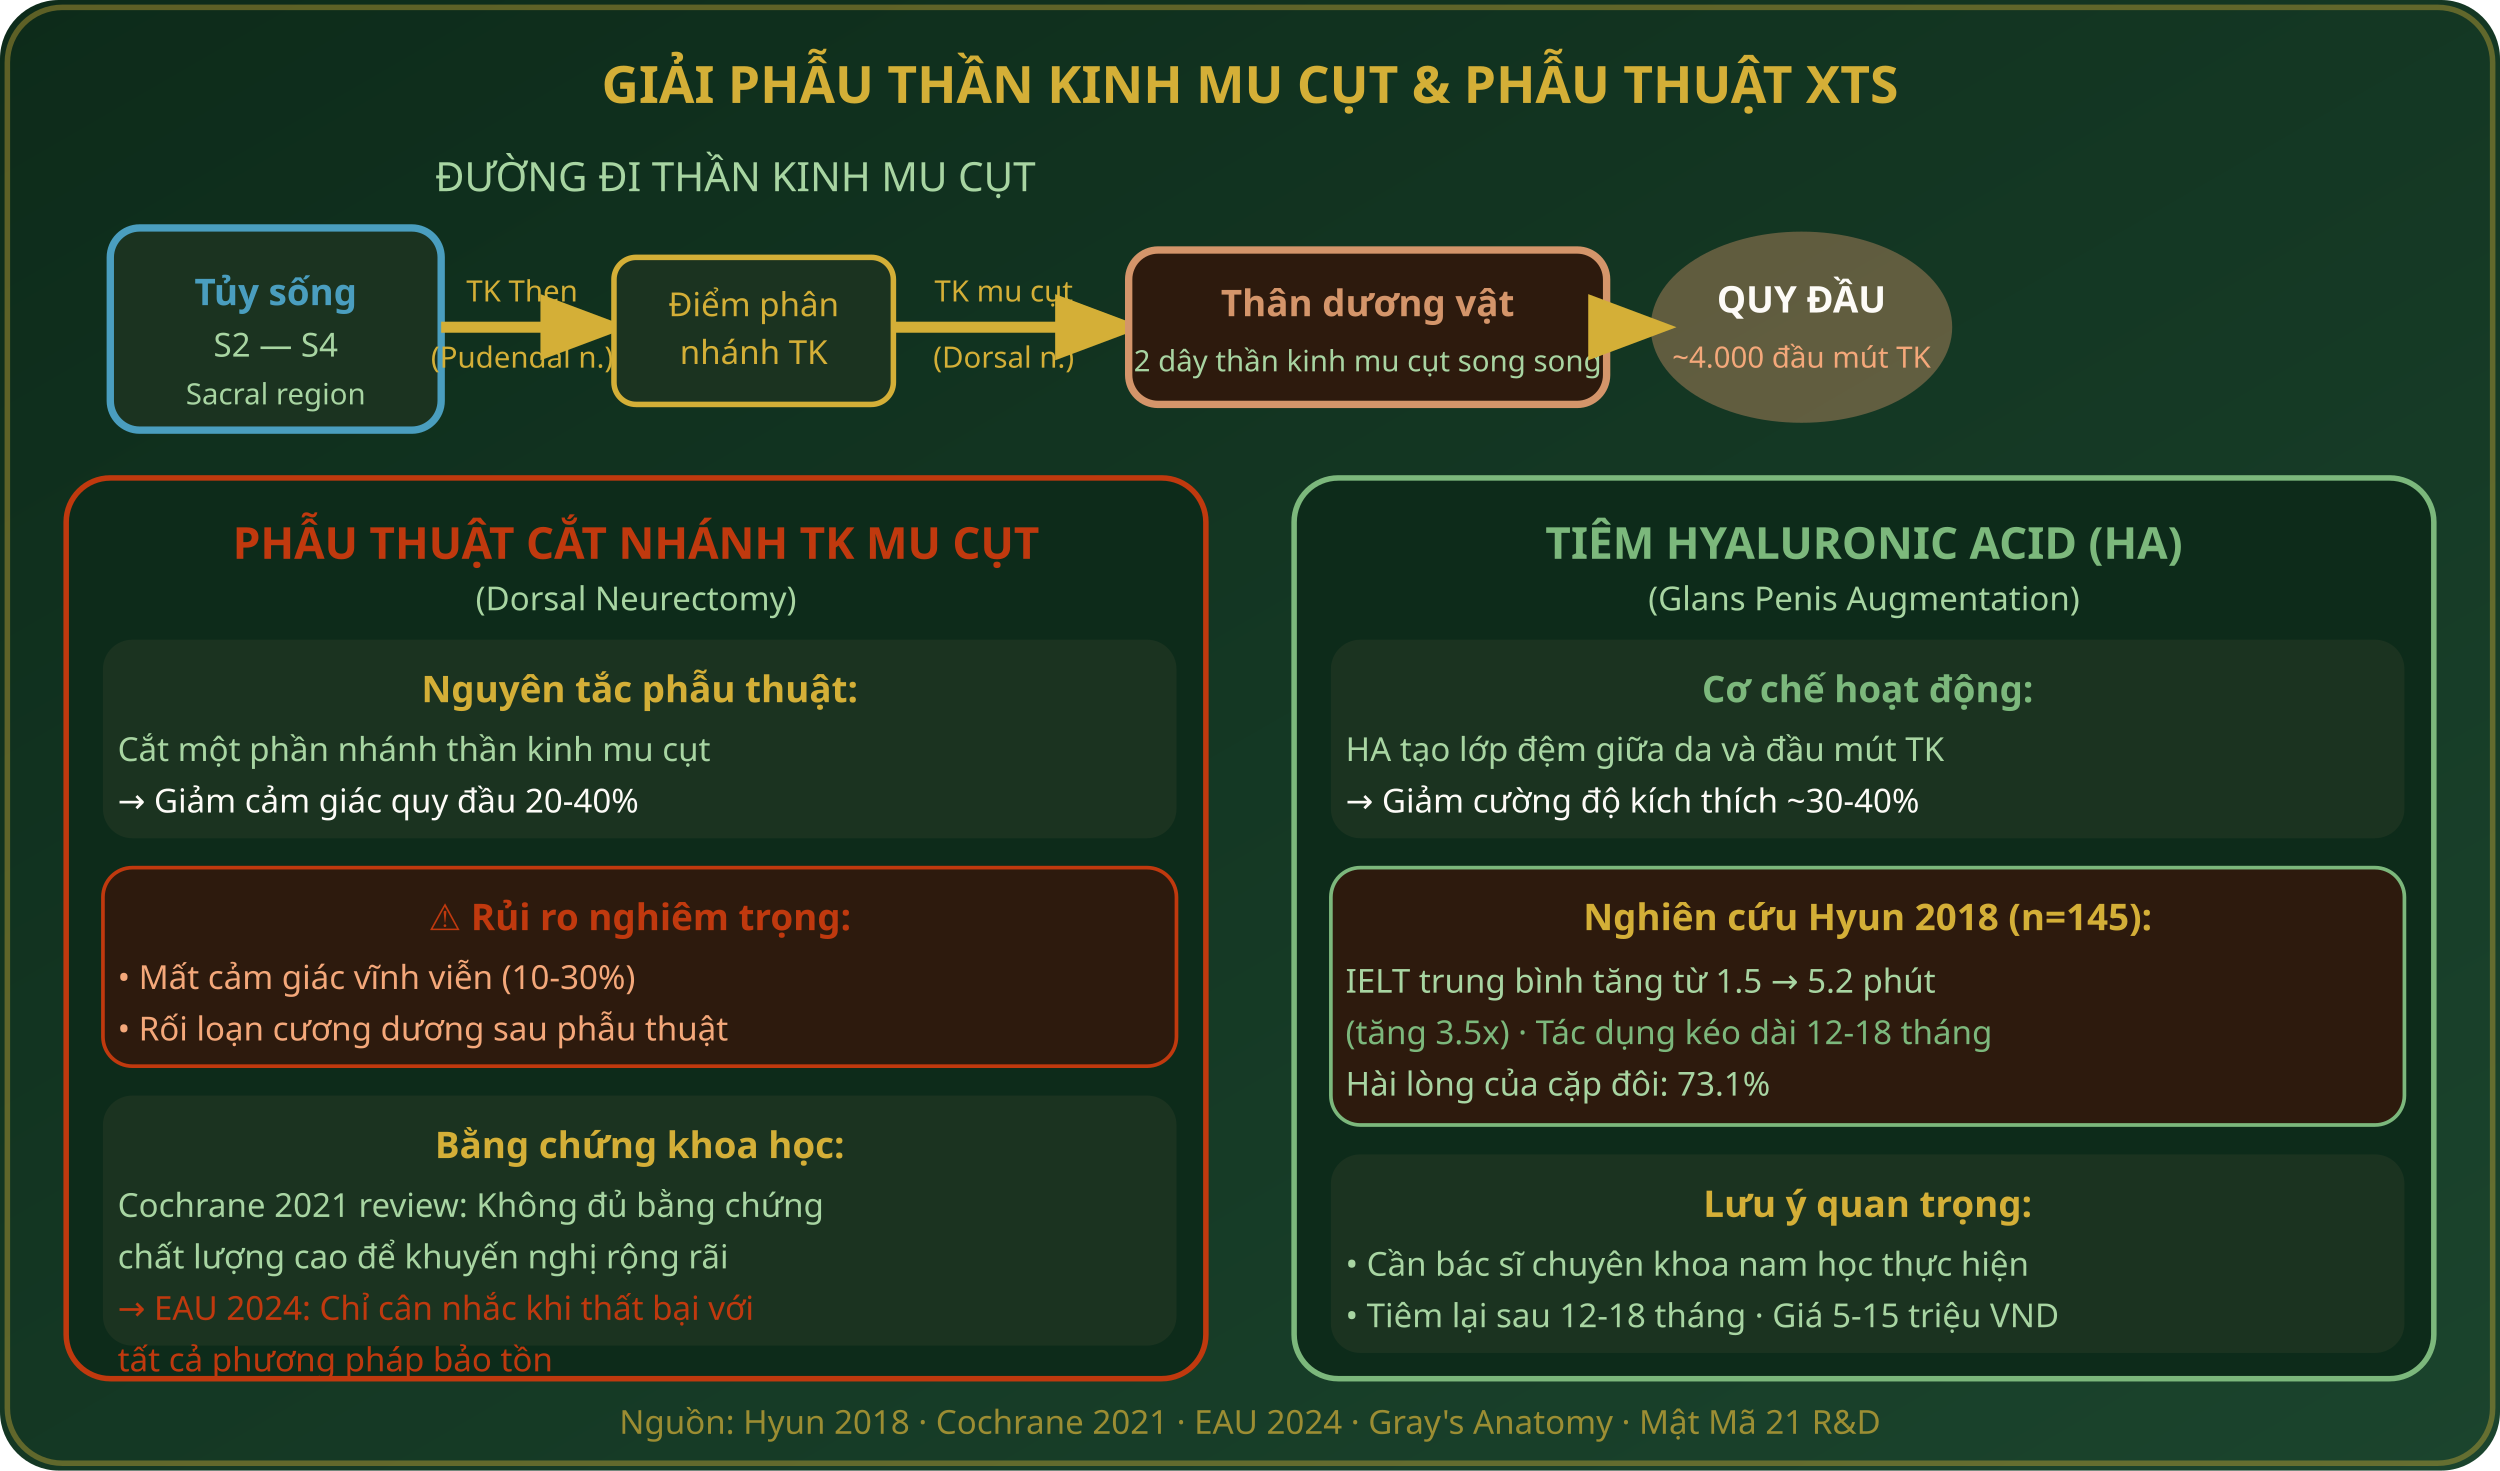
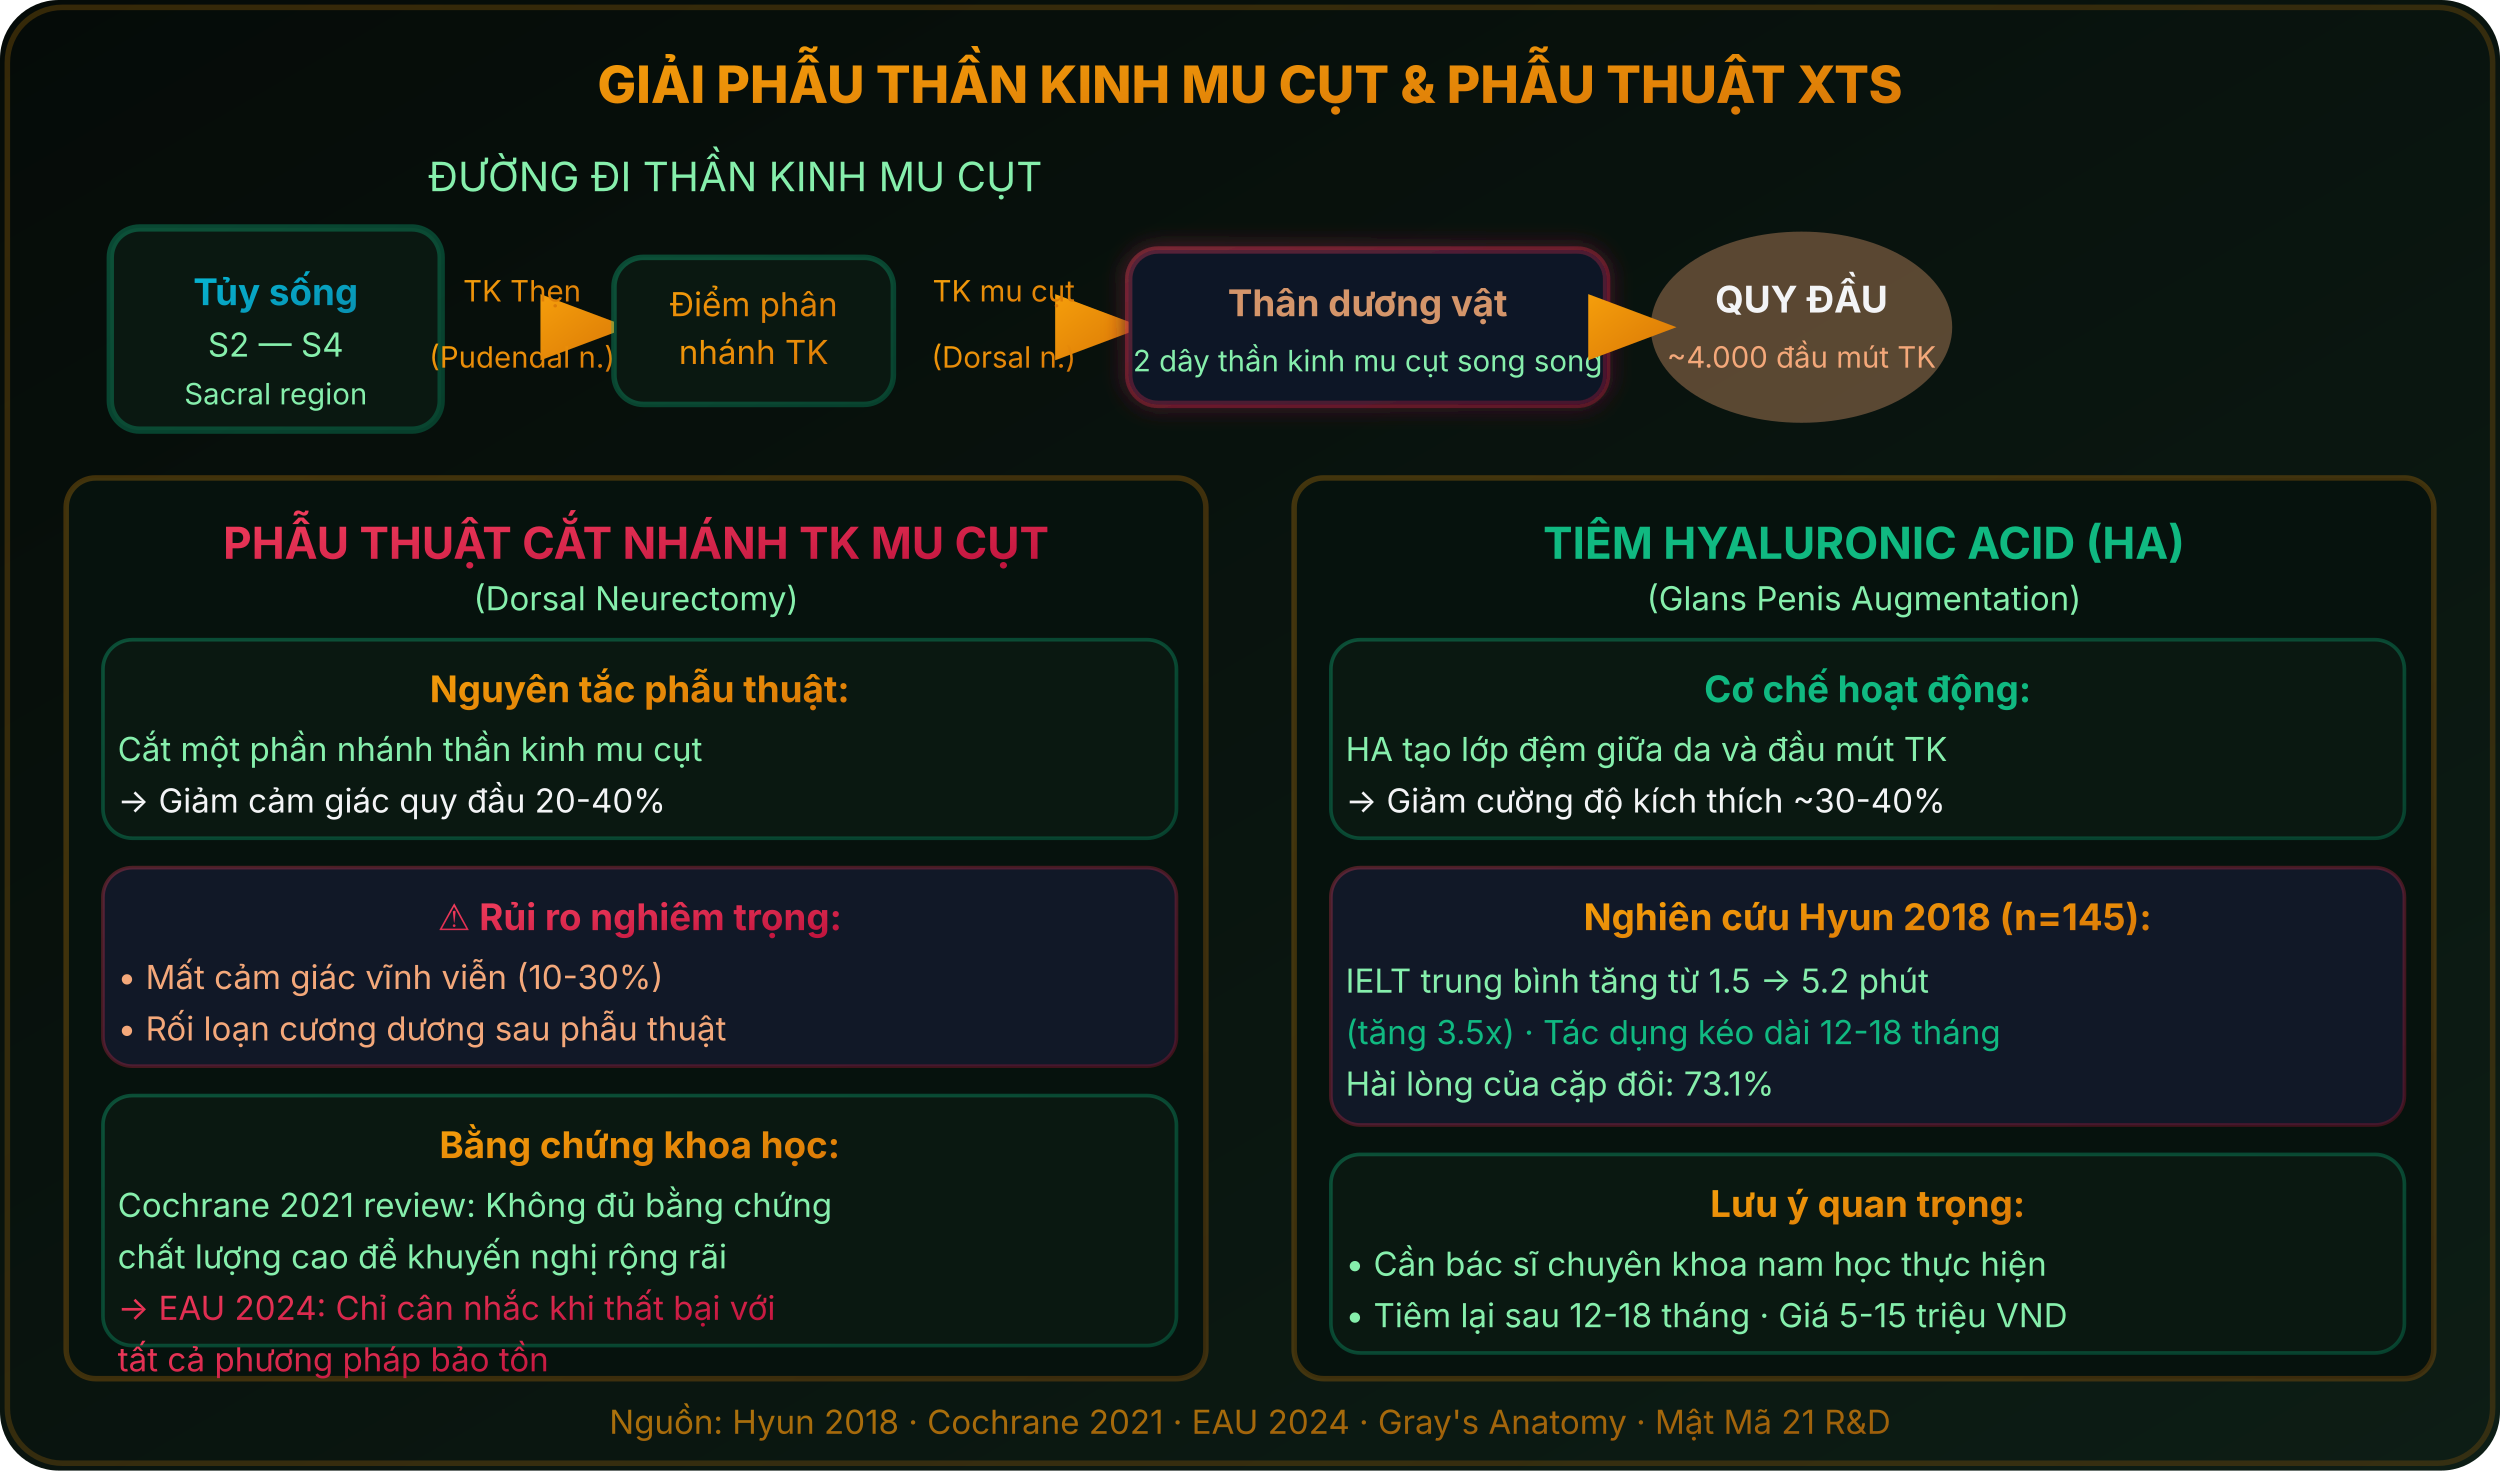
<svg xmlns="http://www.w3.org/2000/svg" viewBox="0 0 680 400" width="100%" height="100%">
  <defs>
+     <style>
+       text {
+         text-rendering: optimizeLegibility;
+         -webkit-font-smoothing: antialiased;
+         font-family: 'Plus Jakarta Sans', 'Inter', system-ui, -apple-system, sans-serif;
+       }
+       .title-text {
+         font-weight: 800;
+         letter-spacing: 1.5px;
+       }
+       .glow-path {
+         filter: url(#glow-filter);
+       }
+     </style>
+     <filter id="glow-filter" x="-20%" y="-20%" width="140%" height="140%">
+       <feGaussianBlur stdDeviation="3" result="blur" />
+       <feMerge>
+         <feMergeNode in="blur" />
+         <feMergeNode in="SourceGraphic" />
+       </feMerge>
+     </filter>
+     <linearGradient id="obsidian-bg" x1="0%" y1="0%" x2="100%" y2="100%">
+       <stop offset="0%" stop-color="#050B08" />
+       <stop offset="100%" stop-color="#0D1D15" />
+     </linearGradient>
+     <linearGradient id="neon-gold" x1="0%" y1="0%" x2="100%" y2="100%">
+       <stop offset="0%" stop-color="#F59E0B" />
+       <stop offset="100%" stop-color="#D97706" />
+     </linearGradient>
+     <linearGradient id="neon-red" x1="0%" y1="0%" x2="100%" y2="100%">
+       <stop offset="0%" stop-color="#F43F5E" />
+       <stop offset="100%" stop-color="#BE123C" />
+     </linearGradient>
+     <linearGradient id="neon-cyan" x1="0%" y1="0%" x2="100%" y2="100%">
+       <stop offset="0%" stop-color="#06B6D4" />
+       <stop offset="100%" stop-color="#0891B2" />
+     </linearGradient>
+     <linearGradient id="neon-green" x1="0%" y1="0%" x2="100%" y2="100%">
+       <stop offset="0%" stop-color="#10B981" />
+       <stop offset="100%" stop-color="#059669" />
+     </linearGradient>
    <linearGradient id="bg" x1="0%" y1="0%" x2="100%" y2="100%">
      <stop offset="0%" stop-color="#0D2B1A" />
      <stop offset="100%" stop-color="#1B442D" />
    </linearGradient>
    <linearGradient id="nerve-grad" x1="0%" y1="0%" x2="100%" y2="0%">
-       <stop offset="0%" stop-color="#D4AF37" />
-       <stop offset="100%" stop-color="#AA7C11" />
+       <stop offset="0%" stop-color="url(#neon-gold)" />
+       <stop offset="100%" stop-color="#D97706" />
    </linearGradient>
    <marker id="arr" markerWidth="8" markerHeight="8" refX="6" refY="3" orient="auto">
-       <path d="M0,0 L0,6 L8,3 z" fill="#D4AF37" />
+       <path d="M0,0 L0,6 L8,3 z" fill="url(#neon-gold)" />
    </marker>
    <marker id="arr-red" markerWidth="8" markerHeight="8" refX="6" refY="3" orient="auto">
-       <path d="M0,0 L0,6 L8,3 z" fill="#C0390E" />
+       <path d="M0,0 L0,6 L8,3 z" fill="url(#neon-red)" />
    </marker>
    <marker id="arr-blue" markerWidth="8" markerHeight="8" refX="6" refY="3" orient="auto">
-       <path d="M0,0 L0,6 L8,3 z" fill="#4A9EBF" />
+       <path d="M0,0 L0,6 L8,3 z" fill="url(#neon-cyan)" />
    </marker>
  </defs>
-   <rect width="680" height="400" rx="16" fill="url(#bg)" />
-   <rect x="2" y="2" width="676" height="396" rx="15" fill="none" stroke="#D4AF37" stroke-width="1.5" stroke-opacity="0.4" />
-   <text x="340" y="28" font-family="system-ui,sans-serif" font-size="14" font-weight="800" fill="#D4AF37" text-anchor="middle">GIẢI PHẪU THẦN KINH MU CỤT &amp; PHẪU THUẬT XTS</text>
-   <text x="200" y="52" font-family="system-ui,sans-serif" font-size="11" fill="#A8D5A2" text-anchor="middle">ĐƯỜNG ĐI THẦN KINH MU CỤT</text>
-   <rect x="30" y="62" width="90" height="55" rx="8" fill="#1B3320" stroke="#4A9EBF" stroke-width="2" />
-   <text x="75" y="83" font-family="system-ui,sans-serif" font-size="10" font-weight="700" fill="#4A9EBF" text-anchor="middle">Tủy sống</text>
-   <text x="75" y="97" font-family="system-ui,sans-serif" font-size="9" fill="#A8D5A2" text-anchor="middle">S2 — S4</text>
-   <text x="75" y="110" font-family="system-ui,sans-serif" font-size="8" fill="#A8D5A2" text-anchor="middle">Sacral region</text>
-   <line x1="120" y1="89" x2="165" y2="89" stroke="#D4AF37" stroke-width="3" marker-end="url(#arr)" />
-   <text x="142" y="82" font-family="system-ui,sans-serif" font-size="8" fill="#D4AF37" text-anchor="middle">TK Thẹn</text>
-   <text x="142" y="100" font-family="system-ui,sans-serif" font-size="8" fill="#D4AF37" text-anchor="middle">(Pudendal n.)</text>
-   <rect x="167" y="70" width="76" height="40" rx="6" fill="#1B3320" stroke="#D4AF37" stroke-width="1.5" />
-   <text x="205" y="86" font-family="system-ui,sans-serif" font-size="9" fill="#D4AF37" text-anchor="middle">Điểm phân</text>
-   <text x="205" y="99" font-family="system-ui,sans-serif" font-size="9" fill="#D4AF37" text-anchor="middle">nhánh TK</text>
-   <line x1="243" y1="89" x2="305" y2="89" stroke="#D4AF37" stroke-width="3" marker-end="url(#arr)" />
-   <text x="273" y="82" font-family="system-ui,sans-serif" font-size="8" fill="#D4AF37" text-anchor="middle">TK mu cụt</text>
-   <text x="273" y="100" font-family="system-ui,sans-serif" font-size="8" fill="#D4AF37" text-anchor="middle">(Dorsal n.)</text>
-   <rect x="307" y="68" width="130" height="42" rx="8" fill="#2D1A0D" stroke="#D4956A" stroke-width="2" />
-   <text x="372" y="86" font-family="system-ui,sans-serif" font-size="10" font-weight="700" fill="#D4956A" text-anchor="middle">Thân dương vật</text>
-   <text x="372" y="101" font-family="system-ui,sans-serif" font-size="8" fill="#A8D5A2" text-anchor="middle">2 dây thần kinh mu cụt song song</text>
+   <rect width="680" height="400" rx="16" fill="url(#obsidian-bg)" />
+   <rect x="2" y="2" width="676" height="396" rx="15" fill="none" stroke="url(#neon-gold)" stroke-width="1.5" stroke-opacity="0.2" />
+   <text x="340" y="28" font-family="'Plus Jakarta Sans', 'Inter', system-ui, sans-serif" font-size="14" font-weight="800" fill="url(#neon-gold)" text-anchor="middle">GIẢI PHẪU THẦN KINH MU CỤT &amp; PHẪU THUẬT XTS</text>
+   <text x="200" y="52" font-family="'Plus Jakarta Sans', 'Inter', system-ui, sans-serif" font-size="11" fill="#86EFAC" text-anchor="middle">ĐƯỜNG ĐI THẦN KINH MU CỤT</text>
+   <rect x="30" y="62" width="90" height="55" rx="8" fill="#0A1811" stroke="url(#neon-green)" stroke-width="2" stroke-opacity="0.35" ry="8" />
+   <text x="75" y="83" font-family="'Plus Jakarta Sans', 'Inter', system-ui, sans-serif" font-size="10" font-weight="700" fill="url(#neon-cyan)" text-anchor="middle">Tủy sống</text>
+   <text x="75" y="97" font-family="'Plus Jakarta Sans', 'Inter', system-ui, sans-serif" font-size="9" fill="#86EFAC" text-anchor="middle">S2 — S4</text>
+   <text x="75" y="110" font-family="'Plus Jakarta Sans', 'Inter', system-ui, sans-serif" font-size="8" fill="#86EFAC" text-anchor="middle">Sacral region</text>
+   <line x1="120" y1="89" x2="165" y2="89" stroke="url(#neon-gold)" stroke-width="3" marker-end="url(#arr)" />
+   <text x="142" y="82" font-family="'Plus Jakarta Sans', 'Inter', system-ui, sans-serif" font-size="8" fill="url(#neon-gold)" text-anchor="middle">TK Thẹn</text>
+   <text x="142" y="100" font-family="'Plus Jakarta Sans', 'Inter', system-ui, sans-serif" font-size="8" fill="url(#neon-gold)" text-anchor="middle">(Pudendal n.)</text>
+   <rect x="167" y="70" width="76" height="40" rx="8" fill="#0A1811" stroke="url(#neon-green)" stroke-width="1.5" stroke-opacity="0.35" ry="8" />
+   <text x="205" y="86" font-family="'Plus Jakarta Sans', 'Inter', system-ui, sans-serif" font-size="9" fill="url(#neon-gold)" text-anchor="middle">Điểm phân</text>
+   <text x="205" y="99" font-family="'Plus Jakarta Sans', 'Inter', system-ui, sans-serif" font-size="9" fill="url(#neon-gold)" text-anchor="middle">nhánh TK</text>
+   <line x1="243" y1="89" x2="305" y2="89" stroke="url(#neon-gold)" stroke-width="3" marker-end="url(#arr)" />
+   <text x="273" y="82" font-family="'Plus Jakarta Sans', 'Inter', system-ui, sans-serif" font-size="8" fill="url(#neon-gold)" text-anchor="middle">TK mu cụt</text>
+   <text x="273" y="100" font-family="'Plus Jakarta Sans', 'Inter', system-ui, sans-serif" font-size="8" fill="url(#neon-gold)" text-anchor="middle">(Dorsal n.)</text>
+   <rect x="307" y="68" width="130" height="42" rx="8" fill="#111827" stroke="url(#neon-red)" stroke-width="2" class="glow-path" stroke-opacity="0.3" ry="8" />
+   <text x="372" y="86" font-family="'Plus Jakarta Sans', 'Inter', system-ui, sans-serif" font-size="10" font-weight="700" fill="#D4956A" text-anchor="middle">Thân dương vật</text>
+   <text x="372" y="101" font-family="'Plus Jakarta Sans', 'Inter', system-ui, sans-serif" font-size="8" fill="#86EFAC" text-anchor="middle">2 dây thần kinh mu cụt song song</text>
  <ellipse cx="490" cy="89" rx="40" ry="25" fill="#D4956A" opacity="0.4" stroke="#D4956A" stroke-width="2" />
-   <line x1="437" y1="89" x2="450" y2="89" stroke="#D4AF37" stroke-width="3" marker-end="url(#arr)" />
-   <text x="490" y="85" font-family="system-ui,sans-serif" font-size="10" font-weight="700" fill="#FDFBF7" text-anchor="middle">QUY ĐẦU</text>
-   <text x="490" y="100" font-family="system-ui,sans-serif" font-size="8" fill="#F4A87A" text-anchor="middle">~4.000 đầu mút TK</text>
-   <rect x="18" y="130" width="310" height="245" rx="12" fill="#0D2B1A" stroke="#C0390E" stroke-width="1.5" />
-   <text x="173" y="152" font-family="system-ui,sans-serif" font-size="12" font-weight="700" fill="#C0390E" text-anchor="middle">PHẪU THUẬT CẮT NHÁNH TK MU CỤT</text>
-   <text x="173" y="166" font-family="system-ui,sans-serif" font-size="9" fill="#A8D5A2" text-anchor="middle">(Dorsal Neurectomy)</text>
-   <rect x="28" y="174" width="292" height="54" rx="8" fill="#1B3320" />
-   <text x="174" y="191" font-family="system-ui,sans-serif" font-size="10" font-weight="700" fill="#D4AF37" text-anchor="middle">Nguyên tắc phẫu thuật:</text>
-   <text x="32" y="207" font-family="system-ui,sans-serif" font-size="9" fill="#A8D5A2">Cắt một phần nhánh thần kinh mu cụt</text>
-   <text x="32" y="221" font-family="system-ui,sans-serif" font-size="9" fill="#FDFBF7">→ Giảm cảm giác quy đầu 20-40%</text>
-   <rect x="28" y="236" width="292" height="54" rx="8" fill="#2D1A0D" stroke="#C0390E" stroke-width="1" />
-   <text x="174" y="253" font-family="system-ui,sans-serif" font-size="10" font-weight="700" fill="#C0390E" text-anchor="middle">⚠️ Rủi ro nghiêm trọng:</text>
-   <text x="32" y="269" font-family="system-ui,sans-serif" font-size="9" fill="#F4A87A">• Mất cảm giác vĩnh viễn (10-30%)</text>
-   <text x="32" y="283" font-family="system-ui,sans-serif" font-size="9" fill="#F4A87A">• Rối loạn cương dương sau phẫu thuật</text>
-   <rect x="28" y="298" width="292" height="68" rx="8" fill="#1B3320" />
-   <text x="174" y="315" font-family="system-ui,sans-serif" font-size="10" font-weight="700" fill="#D4AF37" text-anchor="middle">Bằng chứng khoa học:</text>
-   <text x="32" y="331" font-family="system-ui,sans-serif" font-size="9" fill="#A8D5A2">Cochrane 2021 review: Không đủ bằng chứng</text>
-   <text x="32" y="345" font-family="system-ui,sans-serif" font-size="9" fill="#A8D5A2">chất lượng cao để khuyến nghị rộng rãi</text>
-   <text x="32" y="359" font-family="system-ui,sans-serif" font-size="9" fill="#C0390E">→ EAU 2024: Chỉ cân nhắc khi thất bại với</text>
-   <text x="32" y="373" font-family="system-ui,sans-serif" font-size="9" fill="#C0390E">tất cả phương pháp bảo tồn</text>
-   <rect x="352" y="130" width="310" height="245" rx="12" fill="#0D2B1A" stroke="#7CB87C" stroke-width="1.5" />
-   <text x="507" y="152" font-family="system-ui,sans-serif" font-size="12" font-weight="700" fill="#7CB87C" text-anchor="middle">TIÊM HYALURONIC ACID (HA)</text>
-   <text x="507" y="166" font-family="system-ui,sans-serif" font-size="9" fill="#A8D5A2" text-anchor="middle">(Glans Penis Augmentation)</text>
-   <rect x="362" y="174" width="292" height="54" rx="8" fill="#1B3320" />
-   <text x="508" y="191" font-family="system-ui,sans-serif" font-size="10" font-weight="700" fill="#7CB87C" text-anchor="middle">Cơ chế hoạt động:</text>
-   <text x="366" y="207" font-family="system-ui,sans-serif" font-size="9" fill="#A8D5A2">HA tạo lớp đệm giữa da và đầu mút TK</text>
-   <text x="366" y="221" font-family="system-ui,sans-serif" font-size="9" fill="#FDFBF7">→ Giảm cường độ kích thích ~30-40%</text>
-   <rect x="362" y="236" width="292" height="70" rx="8" fill="#2D1A0D" stroke="#7CB87C" stroke-width="1" />
-   <text x="508" y="253" font-family="system-ui,sans-serif" font-size="10" font-weight="700" fill="#D4AF37" text-anchor="middle">Nghiên cứu Hyun 2018 (n=145):</text>
-   <text x="366" y="270" font-family="system-ui,sans-serif" font-size="9" fill="#A8D5A2">IELT trung bình tăng từ 1.5 → 5.2 phút</text>
-   <text x="366" y="284" font-family="system-ui,sans-serif" font-size="9" fill="#7CB87C">(tăng 3.5x) · Tác dụng kéo dài 12-18 tháng</text>
-   <text x="366" y="298" font-family="system-ui,sans-serif" font-size="9" fill="#A8D5A2">Hài lòng của cặp đôi: 73.1%</text>
-   <rect x="362" y="314" width="292" height="54" rx="8" fill="#1B3320" />
-   <text x="508" y="331" font-family="system-ui,sans-serif" font-size="10" font-weight="700" fill="#D4AF37" text-anchor="middle">Lưu ý quan trọng:</text>
-   <text x="366" y="347" font-family="system-ui,sans-serif" font-size="9" fill="#A8D5A2">• Cần bác sĩ chuyên khoa nam học thực hiện</text>
-   <text x="366" y="361" font-family="system-ui,sans-serif" font-size="9" fill="#A8D5A2">• Tiêm lại sau 12-18 tháng · Giá 5-15 triệu VND</text>
-   <text x="340" y="390" font-family="system-ui,sans-serif" font-size="9" fill="#D4AF37" text-anchor="middle" opacity="0.7">Nguồn: Hyun 2018 · Cochrane 2021 · EAU 2024 · Gray's Anatomy · Mật Mã 21 R&amp;D</text>
+   <line x1="437" y1="89" x2="450" y2="89" stroke="url(#neon-gold)" stroke-width="3" marker-end="url(#arr)" />
+   <text x="490" y="85" font-family="'Plus Jakarta Sans', 'Inter', system-ui, sans-serif" font-size="10" font-weight="700" fill="#F3F4F6" text-anchor="middle">QUY ĐẦU</text>
+   <text x="490" y="100" font-family="'Plus Jakarta Sans', 'Inter', system-ui, sans-serif" font-size="8" fill="#F4A87A" text-anchor="middle">~4.000 đầu mút TK</text>
+   <rect x="18" y="130" width="310" height="245" rx="8" fill="#06120D" stroke="url(#neon-gold)" stroke-width="1.5" stroke-opacity="0.25" ry="8" />
+   <text x="173" y="152" font-family="'Plus Jakarta Sans', 'Inter', system-ui, sans-serif" font-size="12" font-weight="700" fill="url(#neon-red)" text-anchor="middle">PHẪU THUẬT CẮT NHÁNH TK MU CỤT</text>
+   <text x="173" y="166" font-family="'Plus Jakarta Sans', 'Inter', system-ui, sans-serif" font-size="9" fill="#86EFAC" text-anchor="middle">(Dorsal Neurectomy)</text>
+   <rect x="28" y="174" width="292" height="54" rx="8" fill="#0A1811" stroke="url(#neon-green)" stroke-opacity="0.35" ry="8" />
+   <text x="174" y="191" font-family="'Plus Jakarta Sans', 'Inter', system-ui, sans-serif" font-size="10" font-weight="700" fill="url(#neon-gold)" text-anchor="middle">Nguyên tắc phẫu thuật:</text>
+   <text x="32" y="207" font-family="'Plus Jakarta Sans', 'Inter', system-ui, sans-serif" font-size="9" fill="#86EFAC">Cắt một phần nhánh thần kinh mu cụt</text>
+   <text x="32" y="221" font-family="'Plus Jakarta Sans', 'Inter', system-ui, sans-serif" font-size="9" fill="#F3F4F6">→ Giảm cảm giác quy đầu 20-40%</text>
+   <rect x="28" y="236" width="292" height="54" rx="8" fill="#111827" stroke="url(#neon-red)" stroke-width="1" stroke-opacity="0.3" ry="8" />
+   <text x="174" y="253" font-family="'Plus Jakarta Sans', 'Inter', system-ui, sans-serif" font-size="10" font-weight="700" fill="url(#neon-red)" text-anchor="middle">⚠️ Rủi ro nghiêm trọng:</text>
+   <text x="32" y="269" font-family="'Plus Jakarta Sans', 'Inter', system-ui, sans-serif" font-size="9" fill="#F4A87A">• Mất cảm giác vĩnh viễn (10-30%)</text>
+   <text x="32" y="283" font-family="'Plus Jakarta Sans', 'Inter', system-ui, sans-serif" font-size="9" fill="#F4A87A">• Rối loạn cương dương sau phẫu thuật</text>
+   <rect x="28" y="298" width="292" height="68" rx="8" fill="#0A1811" stroke="url(#neon-green)" stroke-opacity="0.35" ry="8" />
+   <text x="174" y="315" font-family="'Plus Jakarta Sans', 'Inter', system-ui, sans-serif" font-size="10" font-weight="700" fill="url(#neon-gold)" text-anchor="middle">Bằng chứng khoa học:</text>
+   <text x="32" y="331" font-family="'Plus Jakarta Sans', 'Inter', system-ui, sans-serif" font-size="9" fill="#86EFAC">Cochrane 2021 review: Không đủ bằng chứng</text>
+   <text x="32" y="345" font-family="'Plus Jakarta Sans', 'Inter', system-ui, sans-serif" font-size="9" fill="#86EFAC">chất lượng cao để khuyến nghị rộng rãi</text>
+   <text x="32" y="359" font-family="'Plus Jakarta Sans', 'Inter', system-ui, sans-serif" font-size="9" fill="url(#neon-red)">→ EAU 2024: Chỉ cân nhắc khi thất bại với</text>
+   <text x="32" y="373" font-family="'Plus Jakarta Sans', 'Inter', system-ui, sans-serif" font-size="9" fill="url(#neon-red)">tất cả phương pháp bảo tồn</text>
+   <rect x="352" y="130" width="310" height="245" rx="8" fill="#06120D" stroke="url(#neon-gold)" stroke-width="1.5" stroke-opacity="0.25" ry="8" />
+   <text x="507" y="152" font-family="'Plus Jakarta Sans', 'Inter', system-ui, sans-serif" font-size="12" font-weight="700" fill="#10B981" text-anchor="middle">TIÊM HYALURONIC ACID (HA)</text>
+   <text x="507" y="166" font-family="'Plus Jakarta Sans', 'Inter', system-ui, sans-serif" font-size="9" fill="#86EFAC" text-anchor="middle">(Glans Penis Augmentation)</text>
+   <rect x="362" y="174" width="292" height="54" rx="8" fill="#0A1811" stroke="url(#neon-green)" stroke-opacity="0.35" ry="8" />
+   <text x="508" y="191" font-family="'Plus Jakarta Sans', 'Inter', system-ui, sans-serif" font-size="10" font-weight="700" fill="#10B981" text-anchor="middle">Cơ chế hoạt động:</text>
+   <text x="366" y="207" font-family="'Plus Jakarta Sans', 'Inter', system-ui, sans-serif" font-size="9" fill="#86EFAC">HA tạo lớp đệm giữa da và đầu mút TK</text>
+   <text x="366" y="221" font-family="'Plus Jakarta Sans', 'Inter', system-ui, sans-serif" font-size="9" fill="#F3F4F6">→ Giảm cường độ kích thích ~30-40%</text>
+   <rect x="362" y="236" width="292" height="70" rx="8" fill="#111827" stroke="url(#neon-red)" stroke-width="1" stroke-opacity="0.3" ry="8" />
+   <text x="508" y="253" font-family="'Plus Jakarta Sans', 'Inter', system-ui, sans-serif" font-size="10" font-weight="700" fill="url(#neon-gold)" text-anchor="middle">Nghiên cứu Hyun 2018 (n=145):</text>
+   <text x="366" y="270" font-family="'Plus Jakarta Sans', 'Inter', system-ui, sans-serif" font-size="9" fill="#86EFAC">IELT trung bình tăng từ 1.5 → 5.2 phút</text>
+   <text x="366" y="284" font-family="'Plus Jakarta Sans', 'Inter', system-ui, sans-serif" font-size="9" fill="#10B981">(tăng 3.5x) · Tác dụng kéo dài 12-18 tháng</text>
+   <text x="366" y="298" font-family="'Plus Jakarta Sans', 'Inter', system-ui, sans-serif" font-size="9" fill="#86EFAC">Hài lòng của cặp đôi: 73.1%</text>
+   <rect x="362" y="314" width="292" height="54" rx="8" fill="#0A1811" stroke="url(#neon-green)" stroke-opacity="0.35" ry="8" />
+   <text x="508" y="331" font-family="'Plus Jakarta Sans', 'Inter', system-ui, sans-serif" font-size="10" font-weight="700" fill="url(#neon-gold)" text-anchor="middle">Lưu ý quan trọng:</text>
+   <text x="366" y="347" font-family="'Plus Jakarta Sans', 'Inter', system-ui, sans-serif" font-size="9" fill="#86EFAC">• Cần bác sĩ chuyên khoa nam học thực hiện</text>
+   <text x="366" y="361" font-family="'Plus Jakarta Sans', 'Inter', system-ui, sans-serif" font-size="9" fill="#86EFAC">• Tiêm lại sau 12-18 tháng · Giá 5-15 triệu VND</text>
+   <text x="340" y="390" font-family="'Plus Jakarta Sans', 'Inter', system-ui, sans-serif" font-size="9" fill="url(#neon-gold)" text-anchor="middle" opacity="0.7">Nguồn: Hyun 2018 · Cochrane 2021 · EAU 2024 · Gray's Anatomy · Mật Mã 21 R&amp;D</text>
</svg>
